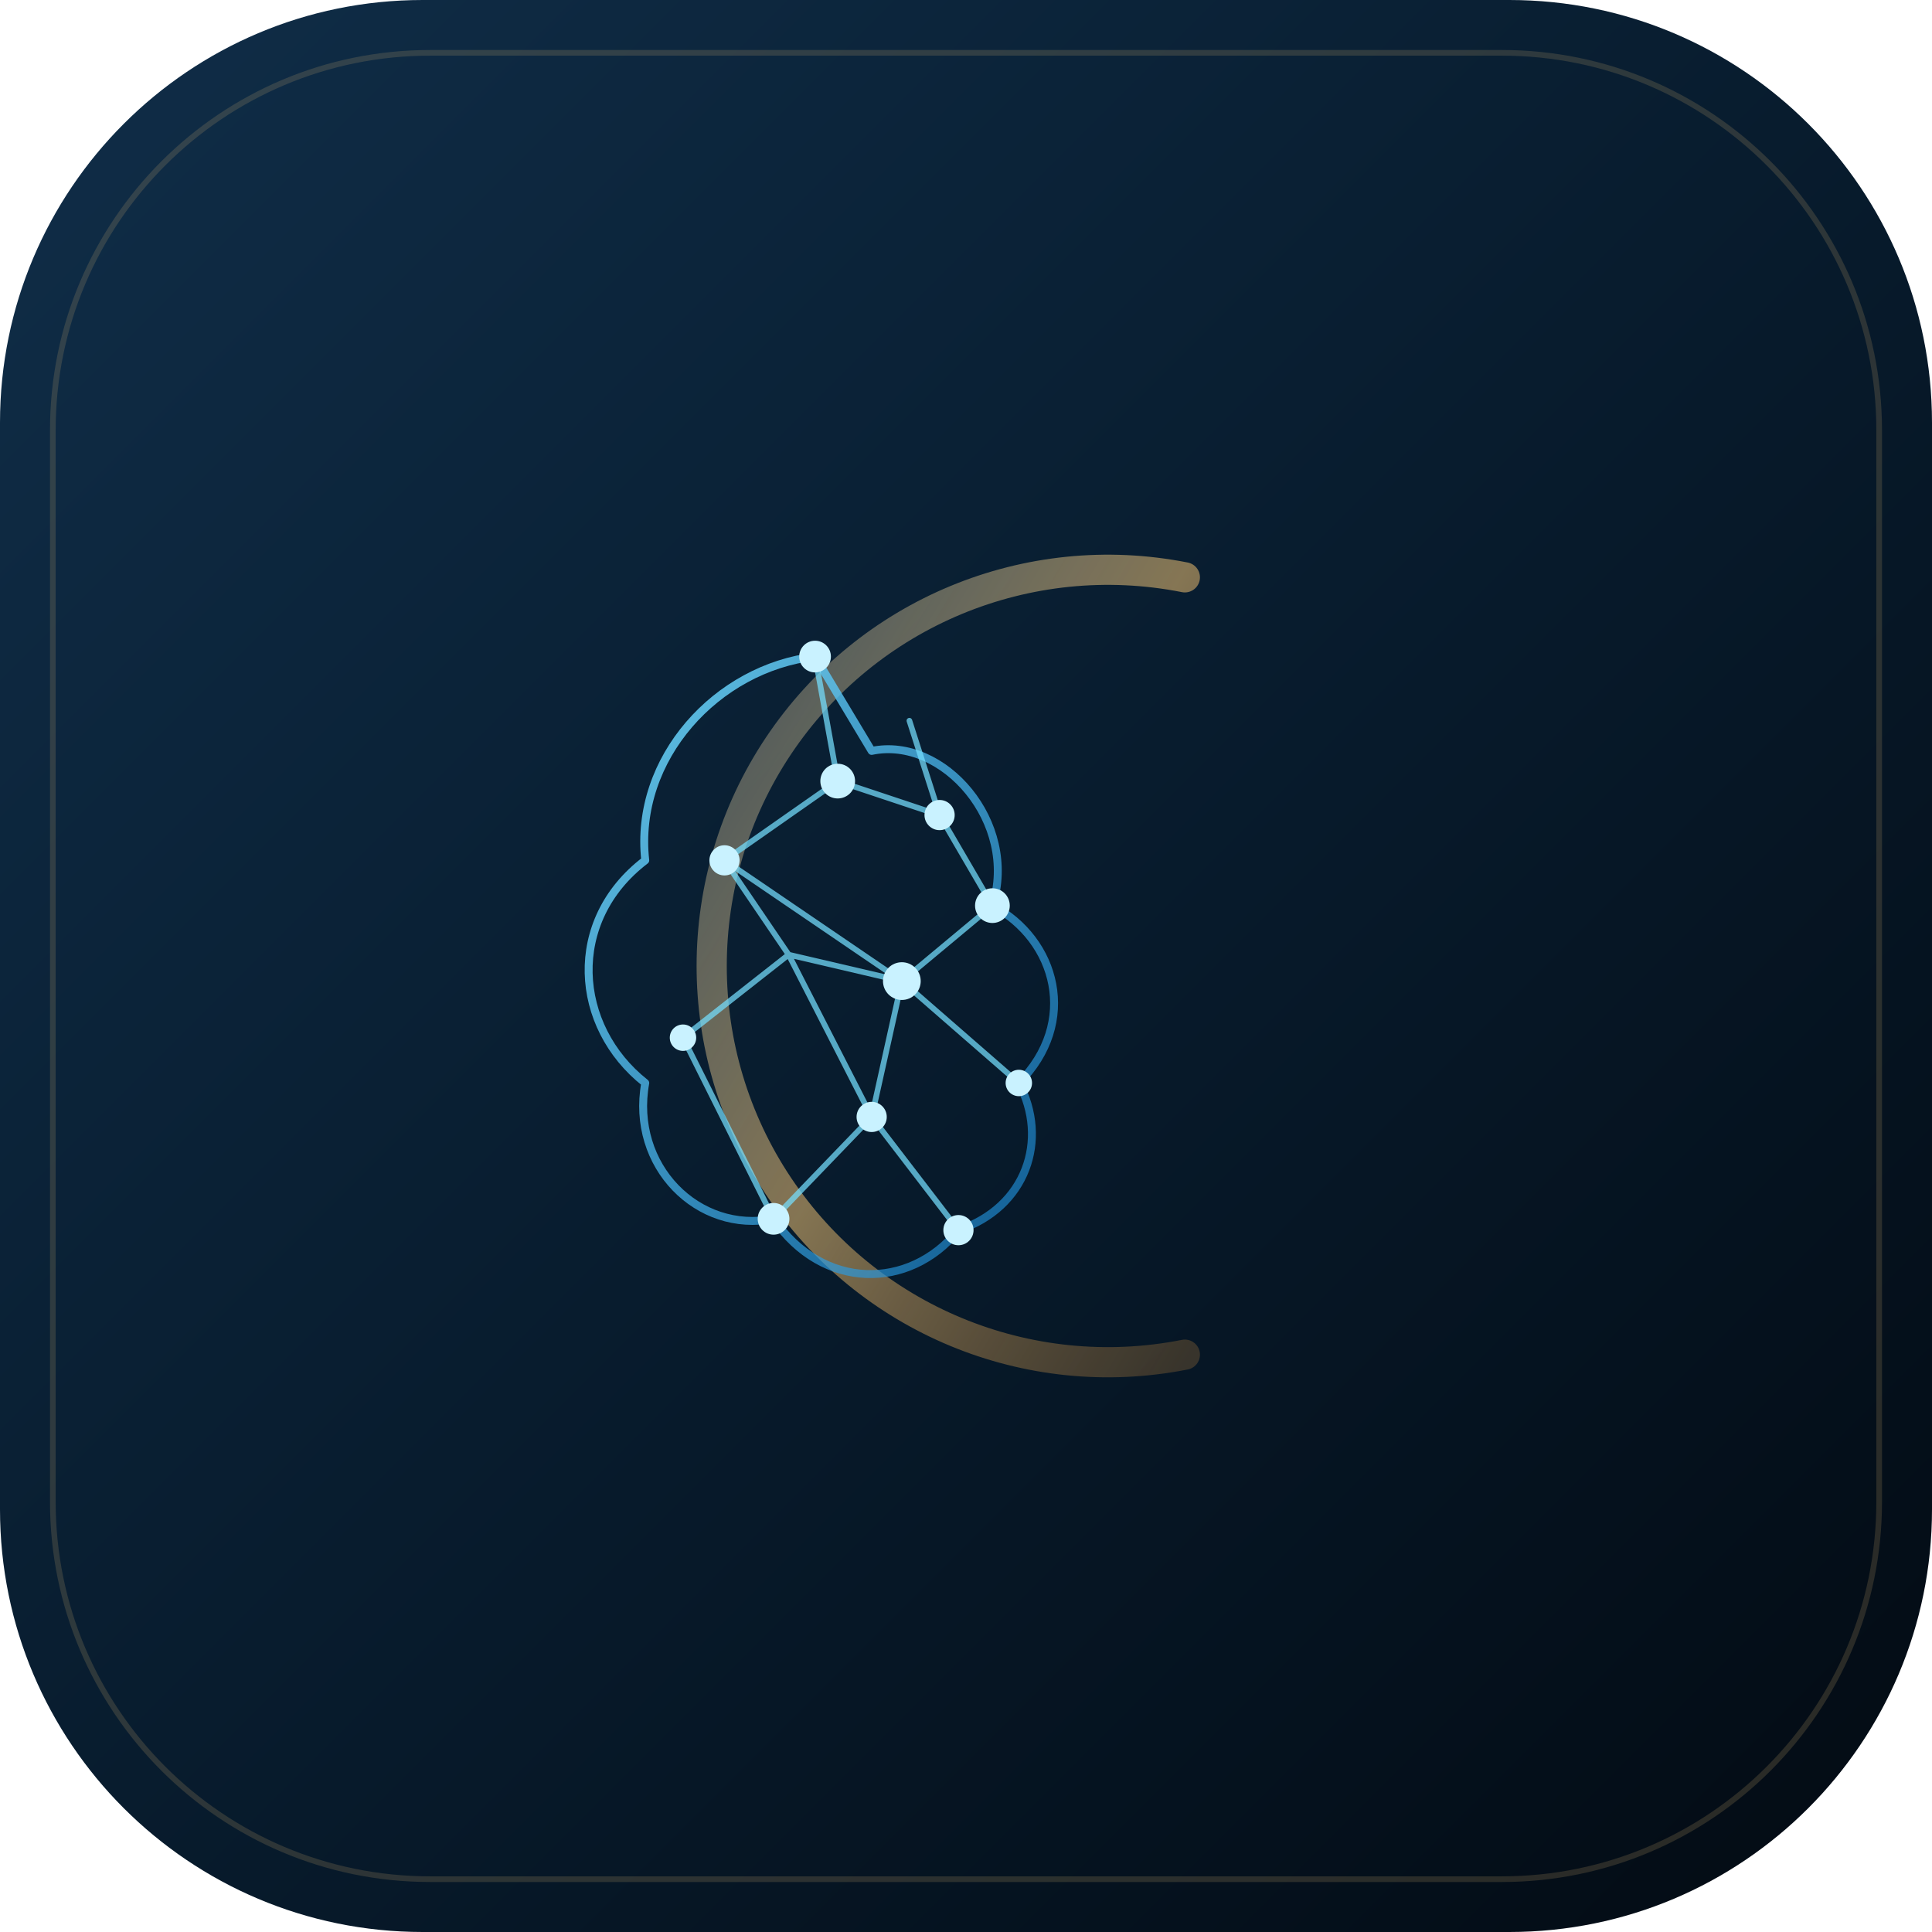
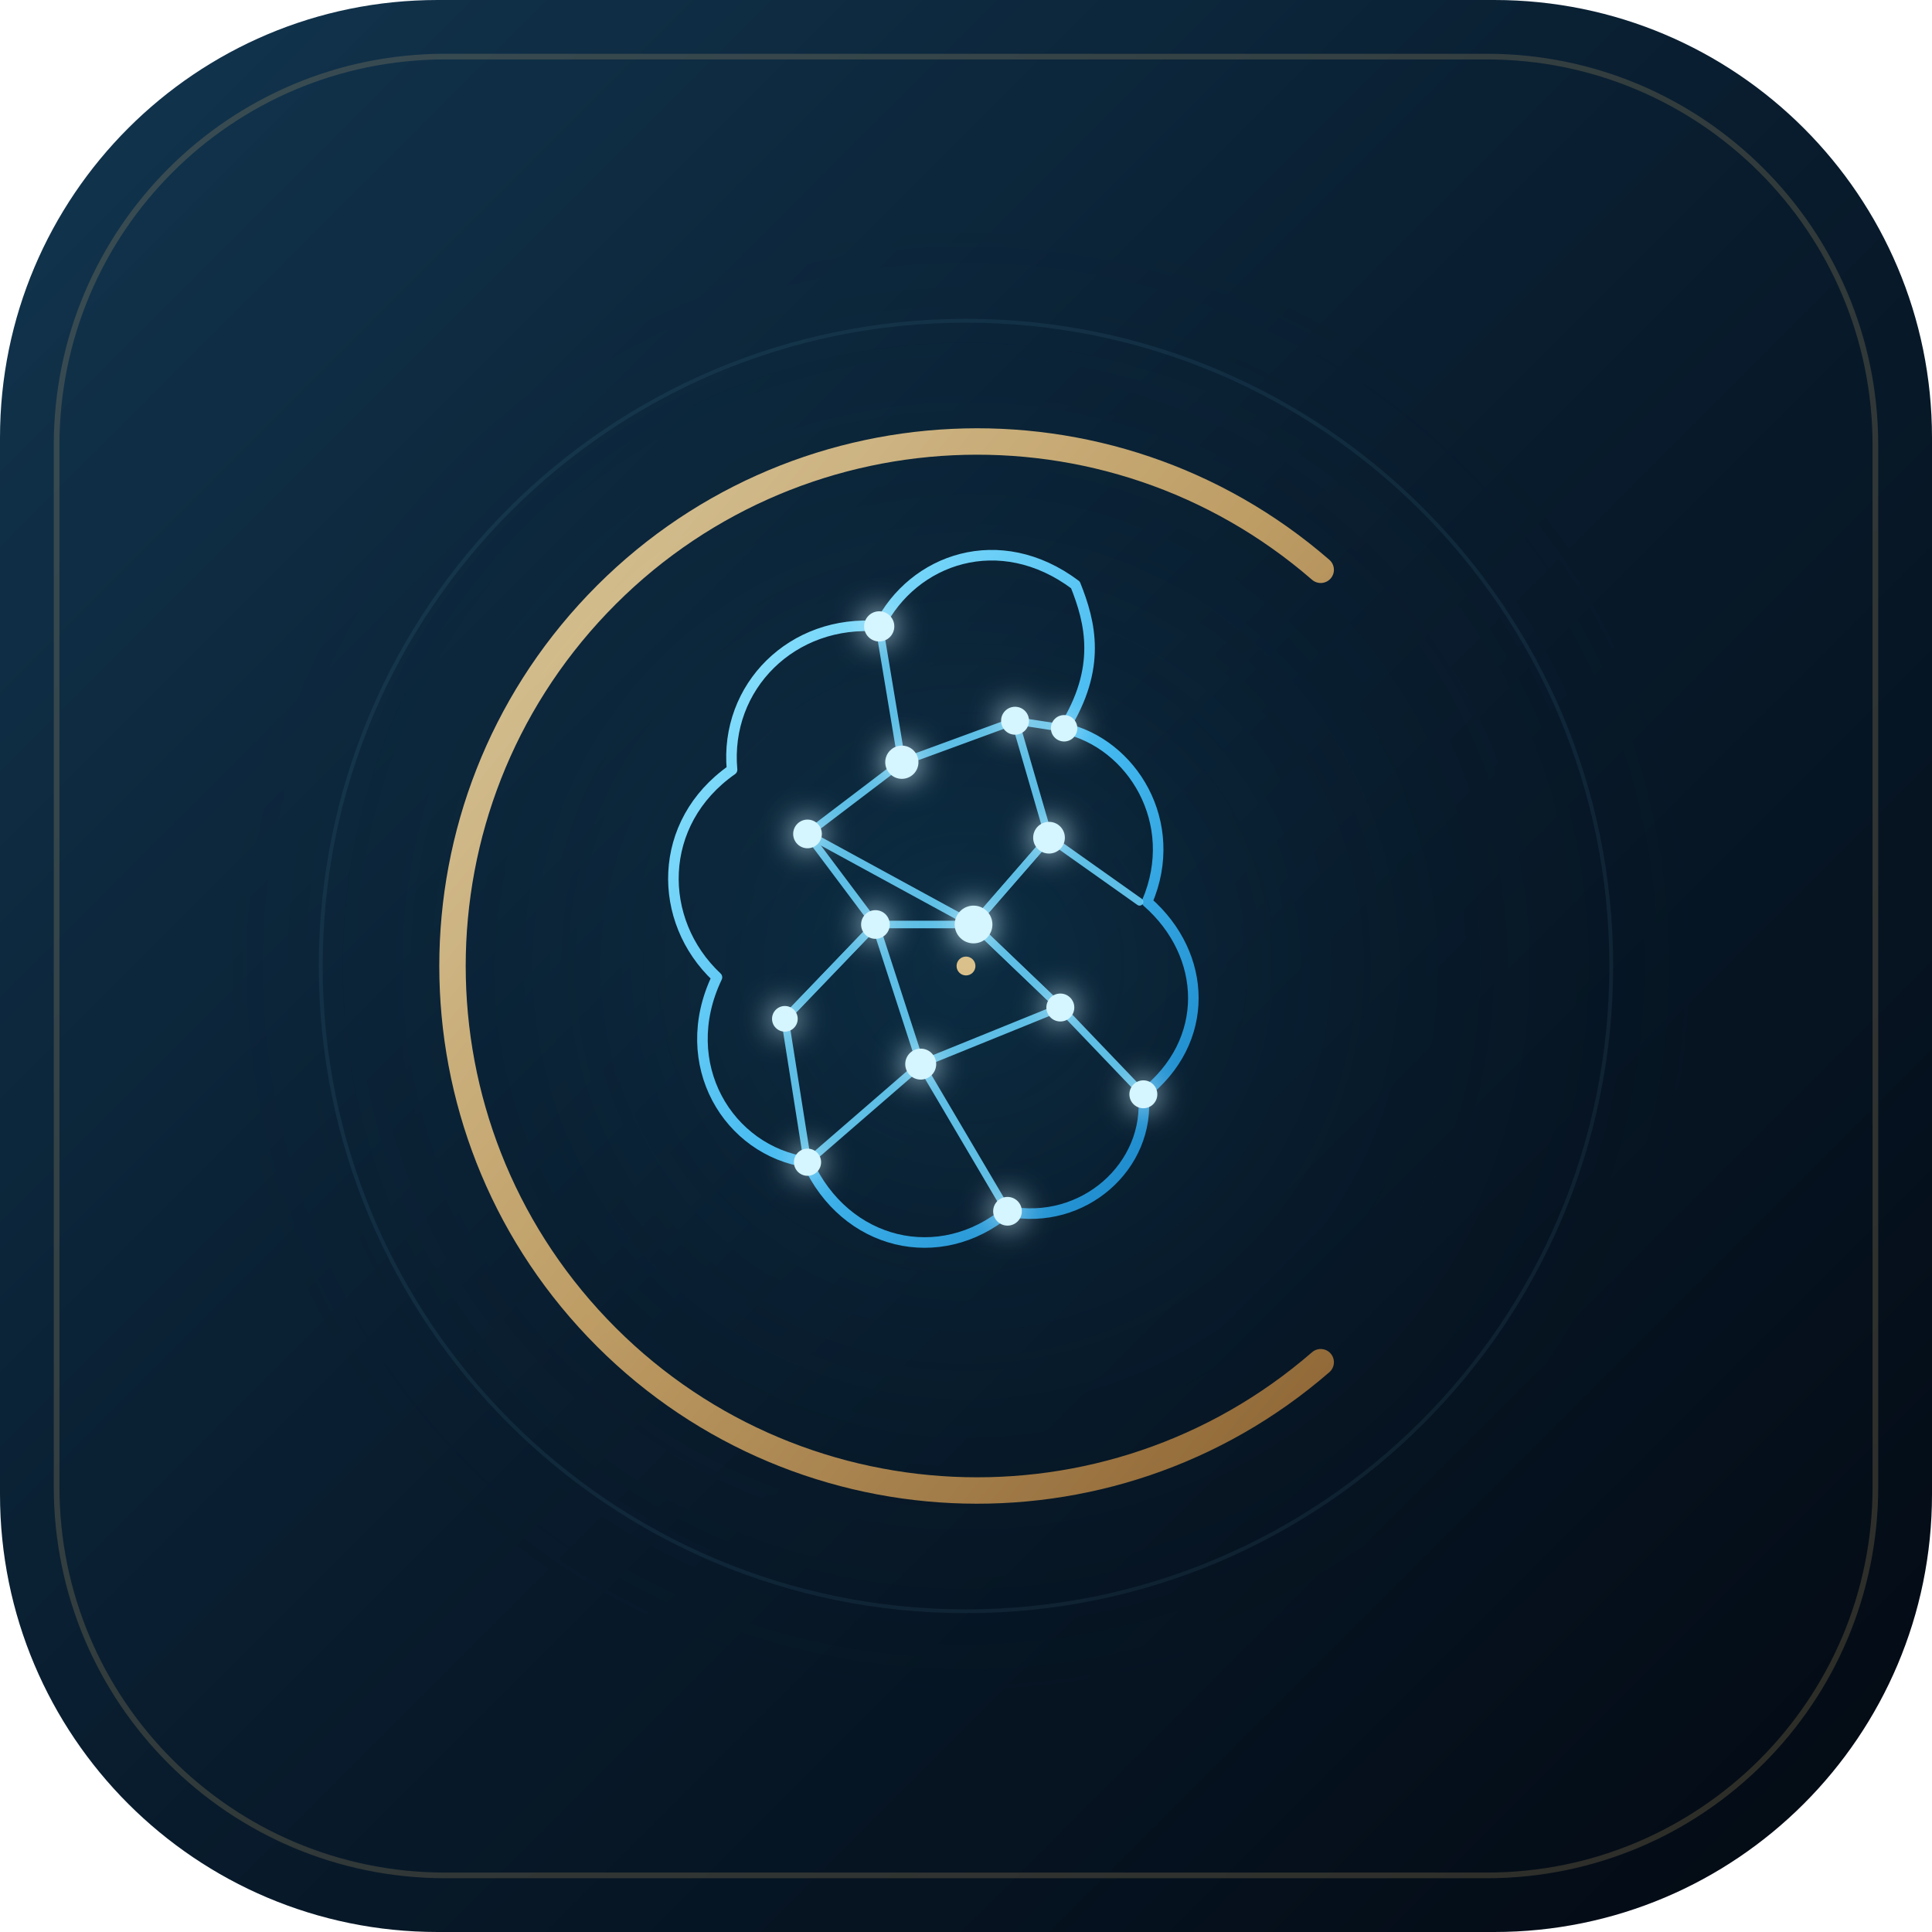
<svg xmlns="http://www.w3.org/2000/svg" viewBox="0 0 512 512">
  <defs>
    <linearGradient id="bg" x1="0" y1="0" x2="1" y2="1">
-       <stop stop-color="#102e49" />
-       <stop offset=".55" stop-color="#071a2b" />
-       <stop offset="1" stop-color="#030a12" />
+       <stop stop-color="#123650" />
+       <stop offset=".52" stop-color="#081b2c" />
+       <stop offset="1" stop-color="#030912" />
    </linearGradient>
+     <radialGradient id="aura">
+       <stop stop-color="#1b6a91" stop-opacity=".22" />
+       <stop offset="1" stop-color="#071421" stop-opacity="0" />
+     </radialGradient>
    <linearGradient id="gold" x1="0" y1="0" x2="1" y2="1">
-       <stop stop-color="#fff0c7" stop-opacity=".22" />
-       <stop offset=".5" stop-color="#e7bb70" stop-opacity=".56" />
-       <stop offset="1" stop-color="#bb813c" stop-opacity=".28" />
+       <stop stop-color="#f7dfaa" />
+       <stop offset=".5" stop-color="#d6ad6b" />
+       <stop offset="1" stop-color="#9e6e36" />
    </linearGradient>
    <linearGradient id="blue" x1="0" y1="0" x2="1" y2="1">
-       <stop stop-color="#74ddff" stop-opacity=".9" />
-       <stop offset="1" stop-color="#1685d3" stop-opacity=".62" />
+       <stop stop-color="#9beaff" />
+       <stop offset=".55" stop-color="#44b9f0" />
+       <stop offset="1" stop-color="#147fc3" />
    </linearGradient>
+     <filter id="glow" x="-40%" y="-40%" width="180%" height="180%">
+       <feGaussianBlur stdDeviation="4" result="b" />
+       <feMerge>
+         <feMergeNode in="b" />
+         <feMergeNode in="SourceGraphic" />
+       </feMerge>
+     </filter>
  </defs>
-   <rect width="512" height="512" rx="112" fill="url(#bg)" />
-   <rect x="14" y="14" width="484" height="484" rx="100" fill="none" stroke="#d9b574" stroke-opacity=".18" stroke-width="1.5" />
-   <g transform="translate(96 96) scale(1)">
-     <path d="M218 57 A105 105 0 1 0 218 263" fill="none" stroke="url(#gold)" stroke-width="8" stroke-linecap="round" />
-     <path d="M120 78 C94 81 72 105 75 132 C54 148 56 176 75 191 C71 213 89 231 109 227 C122 246 145 246 158 230 C176 224 182 206 174 191 C190 175 184 153 167 144 C174 122 154 99 135 103 Z" fill="none" stroke="url(#blue)" stroke-width="2.1" stroke-linecap="round" stroke-linejoin="round" />
-     <path d="M120 78 L126 111 L96 132 L113 157 L85 179 L109 227 M126 111 L153 120 L167 144 L143 164 L174 191 M96 132 L143 164 L113 157 L135 200 L158 230 M85 179 L113 157 M153 120 L145 95 M143 164 L135 200 L109 227 M143 164 L167 144" fill="none" stroke="#75dfff" stroke-opacity=".72" stroke-width="1.5" stroke-linecap="round" stroke-linejoin="round" />
-     <g fill="#c9f2ff">
-       <circle cx="120" cy="78" r="4.2" />
-       <circle cx="126" cy="111" r="4.6" />
-       <circle cx="153" cy="120" r="4" />
-       <circle cx="167" cy="144" r="4.6" />
-       <circle cx="143" cy="164" r="5" />
-       <circle cx="174" cy="191" r="3.5" />
-       <circle cx="135" cy="200" r="4" />
-       <circle cx="109" cy="227" r="4.2" />
-       <circle cx="85" cy="179" r="3.5" />
-       <circle cx="96" cy="132" r="4" />
-       <circle cx="158" cy="230" r="4" />
-     </g>
+   <rect width="512" height="512" rx="116" fill="url(#bg)" />
+   <circle cx="256" cy="256" r="204" fill="url(#aura)" />
+   <rect x="15" y="15" width="482" height="482" rx="103" fill="none" stroke="#d9b477" stroke-opacity=".2" stroke-width="1.5" />
+   <circle cx="256" cy="256" r="171" fill="none" stroke="#7ccce8" stroke-opacity=".08" />
+   <path d="M350 151 A139 139 0 1 0 350 361" fill="none" stroke="url(#gold)" stroke-width="7" stroke-linecap="round" opacity=".88" />
+   <path d="M285 155 C265 140 242 148 233 166 C210 164 192 182 194 204 C174 218 174 244 190 259 C179 282 193 305 214 308 C224 330 249 336 267 321 C287 325 305 309 303 290 C321 276 320 253 304 239 C313 218 300 197 282 193 C292 177 289 165 285 155 Z" fill="none" stroke="url(#blue)" stroke-width="2.8" stroke-linecap="round" stroke-linejoin="round" />
+   <g fill="none" stroke="#67cef7" stroke-width="2" stroke-linecap="round" stroke-linejoin="round" opacity=".9">
+     <path d="M233 166 L239 202 L214 221 L232 245 L208 270 L214 308" />
+     <path d="M239 202 L269 191 L282 193 M269 191 L278 222 L258 245 L281 267 L303 290" />
+     <path d="M214 221 L258 245 L232 245 L244 282 L267 321" />
+     <path d="M208 270 L232 245 M278 222 L302 239 M258 245 L281 267 L244 282" />
+     <path d="M244 282 L214 308 M258 245 L278 222" />
  </g>
+   <g fill="#d5f5ff" filter="url(#glow)">
+     <circle cx="233" cy="166" r="4" />
+     <circle cx="239" cy="202" r="4.4" />
+     <circle cx="269" cy="191" r="3.7" />
+     <circle cx="282" cy="193" r="3.5" />
+     <circle cx="278" cy="222" r="4.2" />
+     <circle cx="258" cy="245" r="5" />
+     <circle cx="232" cy="245" r="3.8" />
+     <circle cx="214" cy="221" r="3.8" />
+     <circle cx="208" cy="270" r="3.4" />
+     <circle cx="244" cy="282" r="4.1" />
+     <circle cx="281" cy="267" r="3.7" />
+     <circle cx="303" cy="290" r="3.7" />
+     <circle cx="214" cy="308" r="3.6" />
+     <circle cx="267" cy="321" r="3.8" />
+   </g>
+   <circle cx="256" cy="256" r="2.5" fill="#f0cf91" opacity=".9" />
</svg>
